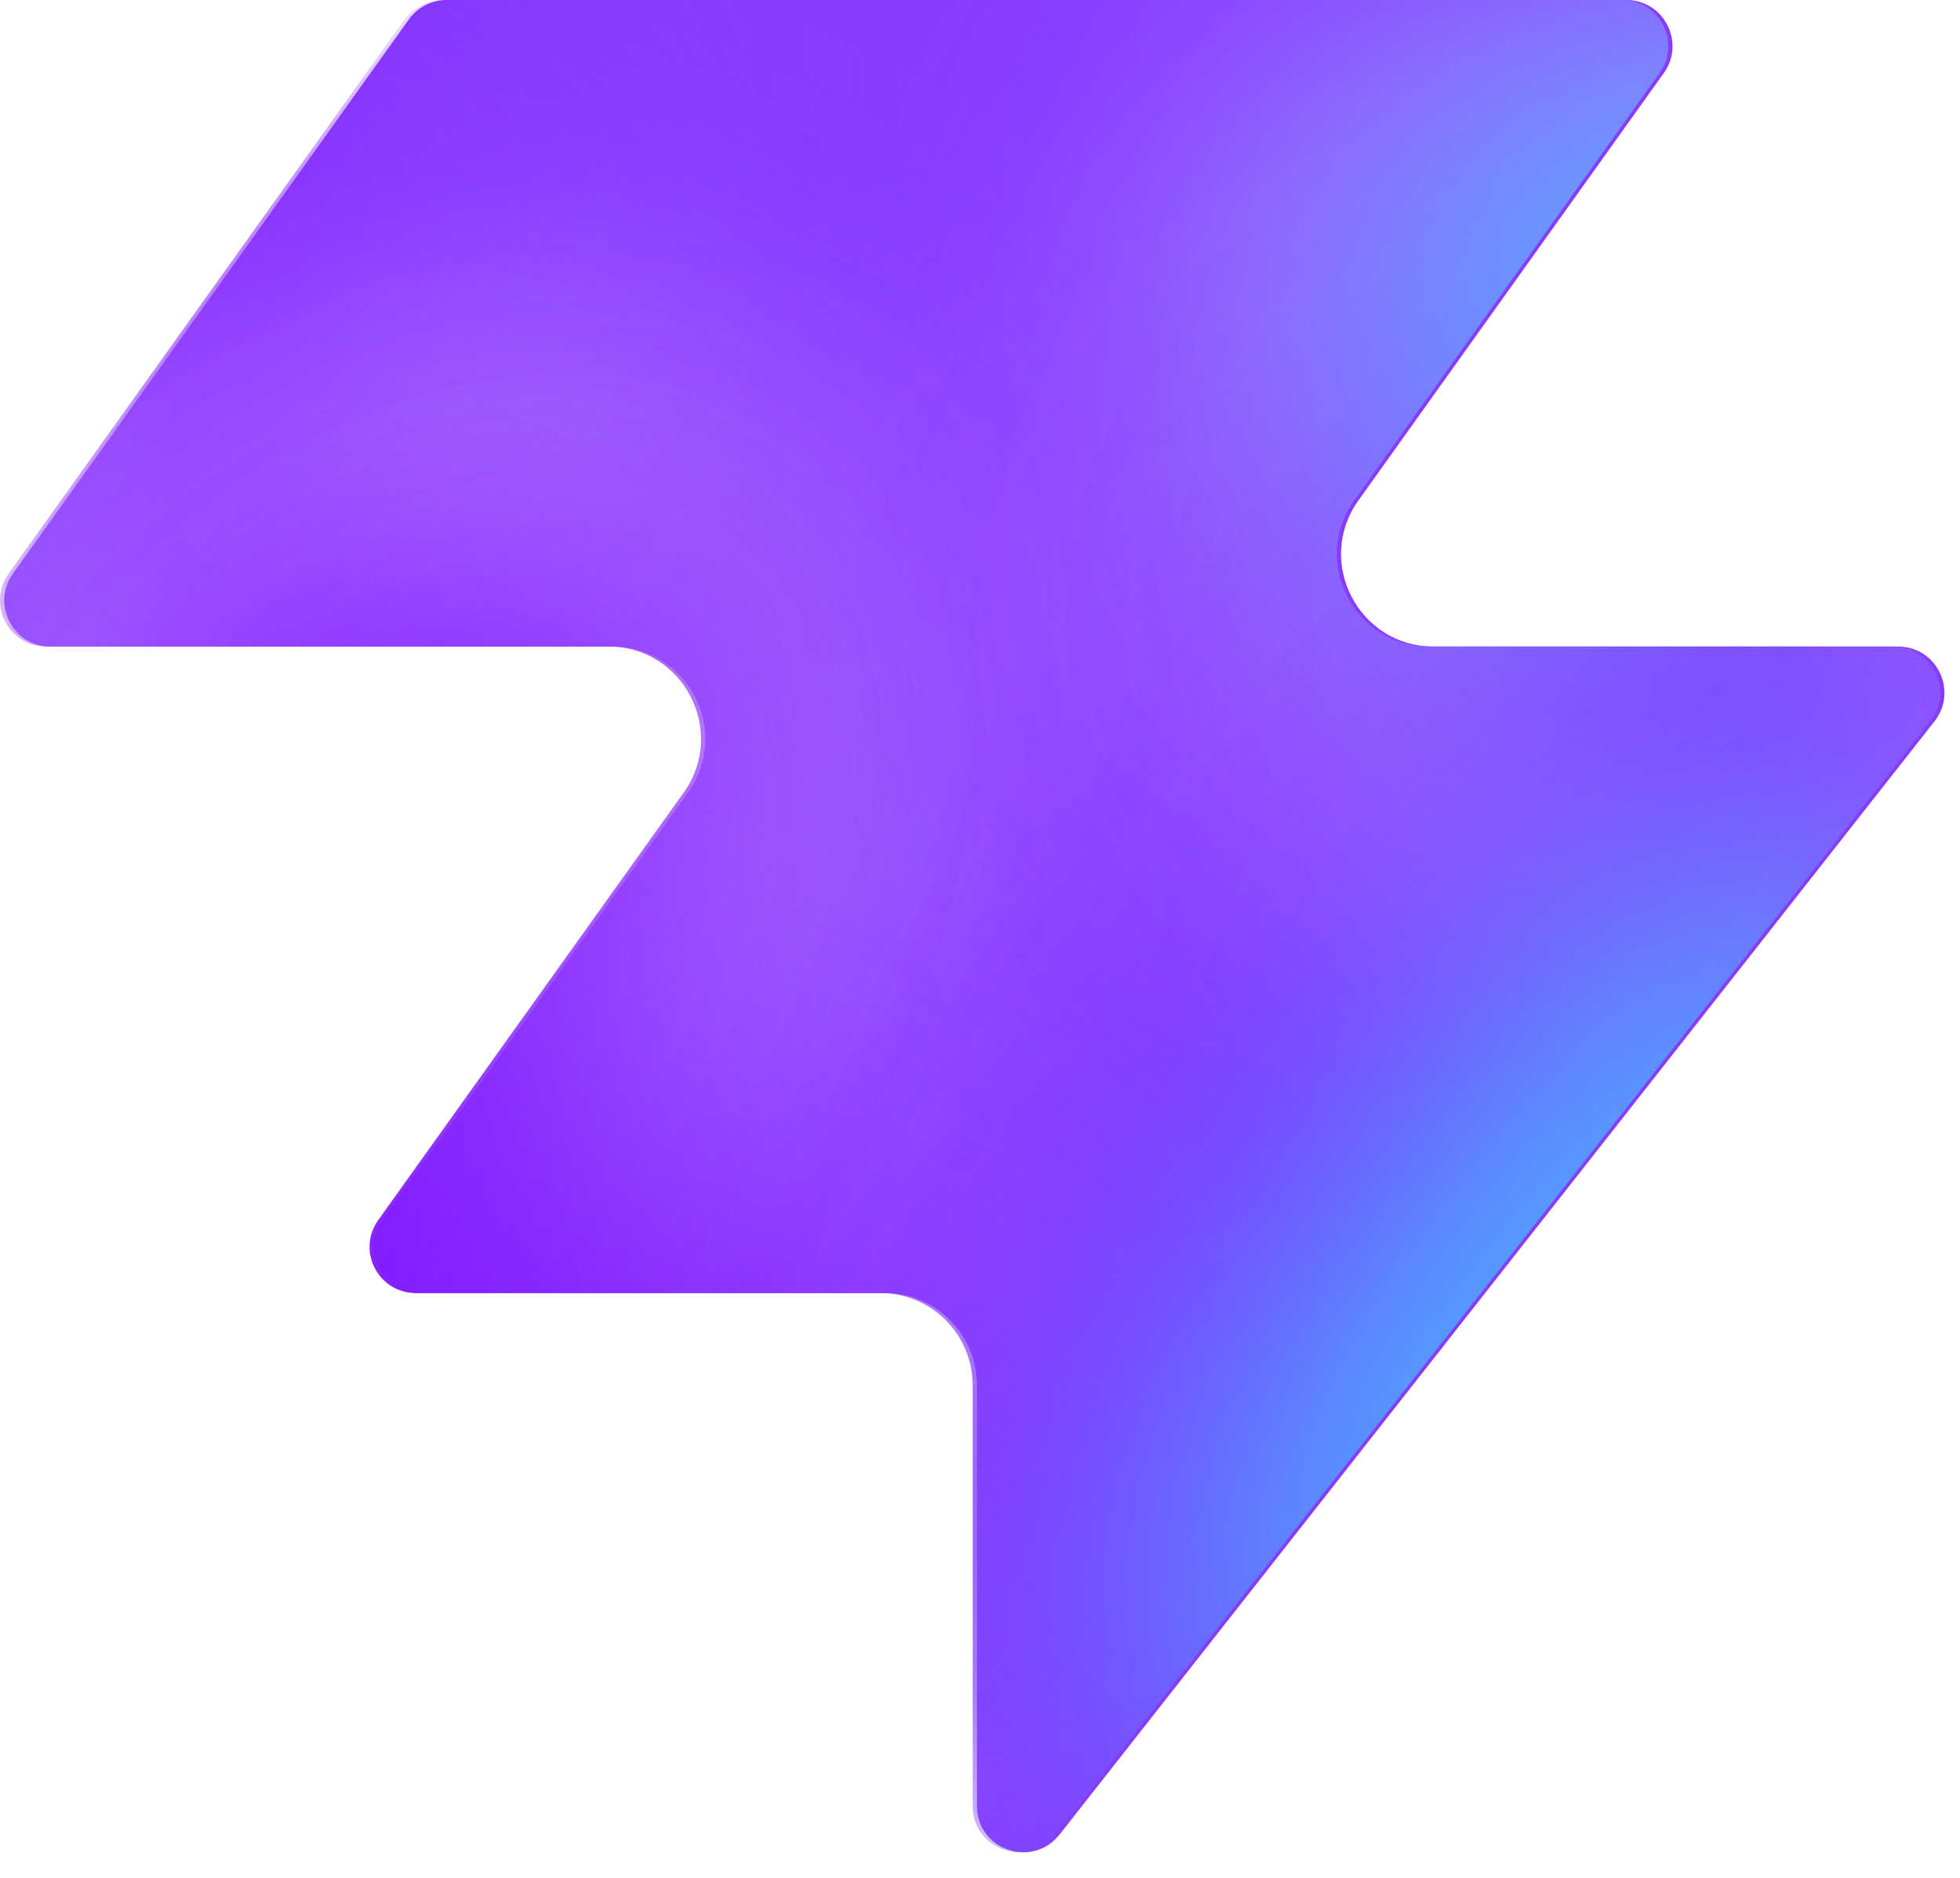
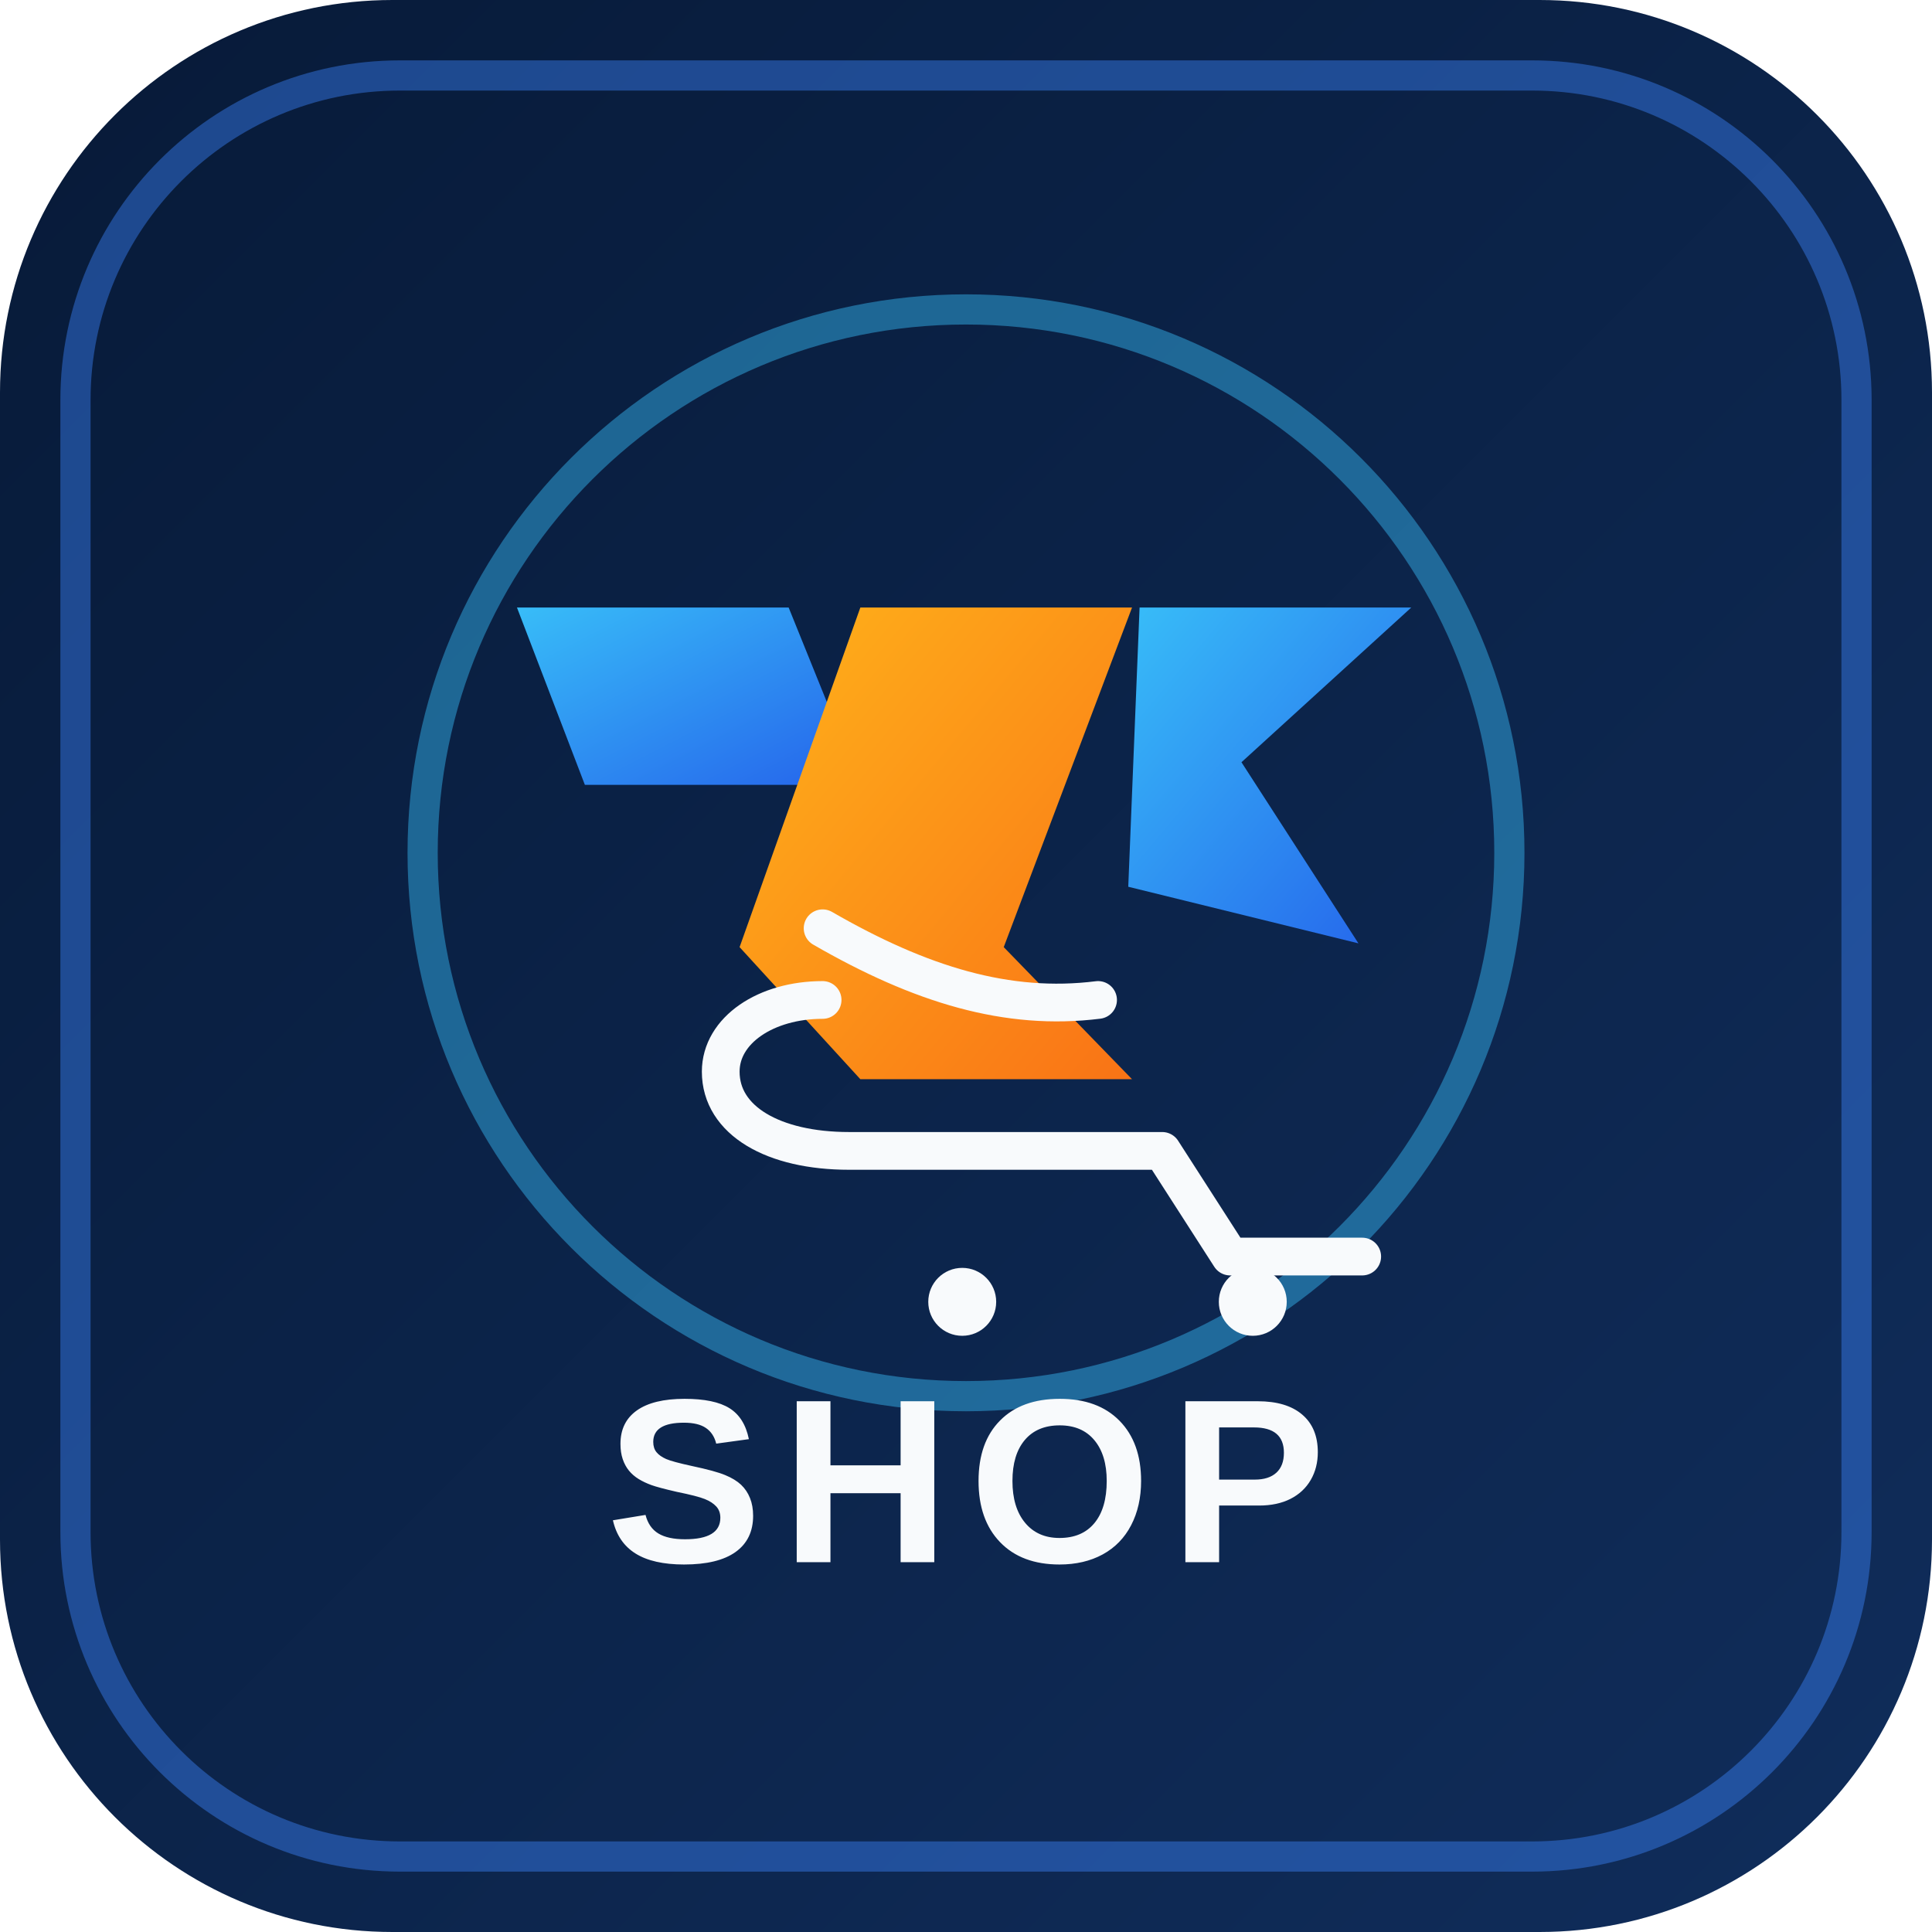
- <svg xmlns="http://www.w3.org/2000/svg" width="48" height="46" fill="none" viewBox="0 0 48 46">
-   <path fill="#863bff" d="M25.946 44.938c-.664.845-2.021.375-2.021-.698V33.937a2.26 2.26 0 0 0-2.262-2.262H10.287c-.92 0-1.456-1.04-.92-1.788l7.48-10.471c1.07-1.497 0-3.578-1.842-3.578H1.237c-.92 0-1.456-1.04-.92-1.788L10.013.474c.214-.297.556-.474.92-.474h28.894c.92 0 1.456 1.04.92 1.788l-7.48 10.471c-1.07 1.498 0 3.579 1.842 3.579h11.377c.943 0 1.473 1.088.89 1.83L25.947 44.94z" style="fill:#863bff;fill:color(display-p3 .525 .23 1);fill-opacity:1" />
-   <mask id="a" width="48" height="46" x="0" y="0" maskUnits="userSpaceOnUse" style="mask-type:alpha">
-     <path fill="#000" d="M25.842 44.938c-.664.844-2.021.375-2.021-.698V33.937a2.26 2.26 0 0 0-2.262-2.262H10.183c-.92 0-1.456-1.04-.92-1.788l7.48-10.471c1.07-1.498 0-3.579-1.842-3.579H1.133c-.92 0-1.456-1.04-.92-1.787L9.91.473c.214-.297.556-.474.92-.474h28.894c.92 0 1.456 1.04.92 1.788l-7.48 10.471c-1.07 1.498 0 3.578 1.842 3.578h11.377c.943 0 1.473 1.088.89 1.832L25.843 44.94z" style="fill:#000;fill-opacity:1" />
-   </mask>
-   <g mask="url(#a)">
-     <g filter="url(#b)">
-       <ellipse cx="5.508" cy="14.704" fill="#ede6ff" rx="5.508" ry="14.704" style="fill:#ede6ff;fill:color(display-p3 .927 .903 1);fill-opacity:1" transform="matrix(.00324 1 1 -.00324 -4.47 31.516)" />
-     </g>
-     <g filter="url(#c)">
-       <ellipse cx="10.399" cy="29.851" fill="#ede6ff" rx="10.399" ry="29.851" style="fill:#ede6ff;fill:color(display-p3 .927 .903 1);fill-opacity:1" transform="matrix(.00324 1 1 -.00324 -39.328 7.883)" />
-     </g>
-     <g filter="url(#d)">
-       <ellipse cx="5.508" cy="30.487" fill="#7e14ff" rx="5.508" ry="30.487" style="fill:#7e14ff;fill:color(display-p3 .492 .077 1);fill-opacity:1" transform="rotate(89.814 -25.913 -14.639)scale(1 -1)" />
-     </g>
-     <g filter="url(#e)">
-       <ellipse cx="5.508" cy="30.599" fill="#7e14ff" rx="5.508" ry="30.599" style="fill:#7e14ff;fill:color(display-p3 .492 .077 1);fill-opacity:1" transform="rotate(89.814 -32.644 -3.334)scale(1 -1)" />
-     </g>
-     <g filter="url(#f)">
-       <ellipse cx="5.508" cy="30.599" fill="#7e14ff" rx="5.508" ry="30.599" style="fill:#7e14ff;fill:color(display-p3 .492 .077 1);fill-opacity:1" transform="matrix(.00324 1 1 -.00324 -34.34 30.47)" />
-     </g>
-     <g filter="url(#g)">
-       <ellipse cx="14.072" cy="22.078" fill="#ede6ff" rx="14.072" ry="22.078" style="fill:#ede6ff;fill:color(display-p3 .927 .903 1);fill-opacity:1" transform="rotate(93.35 24.506 48.493)scale(-1 1)" />
-     </g>
-     <g filter="url(#h)">
-       <ellipse cx="3.47" cy="21.501" fill="#7e14ff" rx="3.47" ry="21.501" style="fill:#7e14ff;fill:color(display-p3 .492 .077 1);fill-opacity:1" transform="rotate(89.009 28.708 47.59)scale(-1 1)" />
-     </g>
-     <g filter="url(#i)">
-       <ellipse cx="3.47" cy="21.501" fill="#7e14ff" rx="3.47" ry="21.501" style="fill:#7e14ff;fill:color(display-p3 .492 .077 1);fill-opacity:1" transform="rotate(89.009 28.708 47.59)scale(-1 1)" />
-     </g>
-     <g filter="url(#j)">
-       <ellipse cx=".387" cy="8.972" fill="#7e14ff" rx="4.407" ry="29.108" style="fill:#7e14ff;fill:color(display-p3 .492 .077 1);fill-opacity:1" transform="rotate(39.51 .387 8.972)" />
-     </g>
-     <g filter="url(#k)">
-       <ellipse cx="47.523" cy="-6.092" fill="#7e14ff" rx="4.407" ry="29.108" style="fill:#7e14ff;fill:color(display-p3 .492 .077 1);fill-opacity:1" transform="rotate(37.892 47.523 -6.092)" />
-     </g>
-     <g filter="url(#l)">
-       <ellipse cx="41.412" cy="6.333" fill="#47bfff" rx="5.971" ry="9.665" style="fill:#47bfff;fill:color(display-p3 .28 .748 1);fill-opacity:1" transform="rotate(37.892 41.412 6.333)" />
-     </g>
-     <g filter="url(#m)">
-       <ellipse cx="-1.879" cy="38.332" fill="#7e14ff" rx="4.407" ry="29.108" style="fill:#7e14ff;fill:color(display-p3 .492 .077 1);fill-opacity:1" transform="rotate(37.892 -1.88 38.332)" />
-     </g>
-     <g filter="url(#n)">
-       <ellipse cx="-1.879" cy="38.332" fill="#7e14ff" rx="4.407" ry="29.108" style="fill:#7e14ff;fill:color(display-p3 .492 .077 1);fill-opacity:1" transform="rotate(37.892 -1.88 38.332)" />
-     </g>
-     <g filter="url(#o)">
-       <ellipse cx="35.651" cy="29.907" fill="#7e14ff" rx="4.407" ry="29.108" style="fill:#7e14ff;fill:color(display-p3 .492 .077 1);fill-opacity:1" transform="rotate(37.892 35.651 29.907)" />
-     </g>
-     <g filter="url(#p)">
-       <ellipse cx="38.418" cy="32.4" fill="#47bfff" rx="5.971" ry="15.297" style="fill:#47bfff;fill:color(display-p3 .28 .748 1);fill-opacity:1" transform="rotate(37.892 38.418 32.4)" />
-     </g>
-   </g>
+ <svg xmlns="http://www.w3.org/2000/svg" viewBox="0 0 512 512" role="img" aria-labelledby="title desc">
  <defs>
-     <filter id="b" width="60.045" height="41.654" x="-19.77" y="16.149" color-interpolation-filters="sRGB" filterUnits="userSpaceOnUse">
-       <feFlood flood-opacity="0" result="BackgroundImageFix" />
-       <feBlend in="SourceGraphic" in2="BackgroundImageFix" result="shape" />
-       <feGaussianBlur result="effect1_foregroundBlur_2002_17158" stdDeviation="7.659" />
-     </filter>
-     <filter id="c" width="90.34" height="51.437" x="-54.613" y="-7.533" color-interpolation-filters="sRGB" filterUnits="userSpaceOnUse">
-       <feFlood flood-opacity="0" result="BackgroundImageFix" />
-       <feBlend in="SourceGraphic" in2="BackgroundImageFix" result="shape" />
-       <feGaussianBlur result="effect1_foregroundBlur_2002_17158" stdDeviation="7.659" />
-     </filter>
-     <filter id="d" width="79.355" height="29.4" x="-49.64" y="2.03" color-interpolation-filters="sRGB" filterUnits="userSpaceOnUse">
-       <feFlood flood-opacity="0" result="BackgroundImageFix" />
-       <feBlend in="SourceGraphic" in2="BackgroundImageFix" result="shape" />
-       <feGaussianBlur result="effect1_foregroundBlur_2002_17158" stdDeviation="4.596" />
-     </filter>
-     <filter id="e" width="79.579" height="29.4" x="-45.045" y="20.029" color-interpolation-filters="sRGB" filterUnits="userSpaceOnUse">
-       <feFlood flood-opacity="0" result="BackgroundImageFix" />
-       <feBlend in="SourceGraphic" in2="BackgroundImageFix" result="shape" />
-       <feGaussianBlur result="effect1_foregroundBlur_2002_17158" stdDeviation="4.596" />
-     </filter>
-     <filter id="f" width="79.579" height="29.4" x="-43.513" y="21.178" color-interpolation-filters="sRGB" filterUnits="userSpaceOnUse">
-       <feFlood flood-opacity="0" result="BackgroundImageFix" />
-       <feBlend in="SourceGraphic" in2="BackgroundImageFix" result="shape" />
-       <feGaussianBlur result="effect1_foregroundBlur_2002_17158" stdDeviation="4.596" />
-     </filter>
-     <filter id="g" width="74.749" height="58.852" x="15.756" y="-17.901" color-interpolation-filters="sRGB" filterUnits="userSpaceOnUse">
-       <feFlood flood-opacity="0" result="BackgroundImageFix" />
-       <feBlend in="SourceGraphic" in2="BackgroundImageFix" result="shape" />
-       <feGaussianBlur result="effect1_foregroundBlur_2002_17158" stdDeviation="7.659" />
-     </filter>
-     <filter id="h" width="61.377" height="25.362" x="23.548" y="2.284" color-interpolation-filters="sRGB" filterUnits="userSpaceOnUse">
-       <feFlood flood-opacity="0" result="BackgroundImageFix" />
-       <feBlend in="SourceGraphic" in2="BackgroundImageFix" result="shape" />
-       <feGaussianBlur result="effect1_foregroundBlur_2002_17158" stdDeviation="4.596" />
-     </filter>
-     <filter id="i" width="61.377" height="25.362" x="23.548" y="2.284" color-interpolation-filters="sRGB" filterUnits="userSpaceOnUse">
-       <feFlood flood-opacity="0" result="BackgroundImageFix" />
-       <feBlend in="SourceGraphic" in2="BackgroundImageFix" result="shape" />
-       <feGaussianBlur result="effect1_foregroundBlur_2002_17158" stdDeviation="4.596" />
-     </filter>
-     <filter id="j" width="56.045" height="63.649" x="-27.636" y="-22.853" color-interpolation-filters="sRGB" filterUnits="userSpaceOnUse">
-       <feFlood flood-opacity="0" result="BackgroundImageFix" />
-       <feBlend in="SourceGraphic" in2="BackgroundImageFix" result="shape" />
-       <feGaussianBlur result="effect1_foregroundBlur_2002_17158" stdDeviation="4.596" />
-     </filter>
-     <filter id="k" width="54.814" height="64.646" x="20.116" y="-38.415" color-interpolation-filters="sRGB" filterUnits="userSpaceOnUse">
-       <feFlood flood-opacity="0" result="BackgroundImageFix" />
-       <feBlend in="SourceGraphic" in2="BackgroundImageFix" result="shape" />
-       <feGaussianBlur result="effect1_foregroundBlur_2002_17158" stdDeviation="4.596" />
-     </filter>
-     <filter id="l" width="33.541" height="35.313" x="24.641" y="-11.323" color-interpolation-filters="sRGB" filterUnits="userSpaceOnUse">
-       <feFlood flood-opacity="0" result="BackgroundImageFix" />
-       <feBlend in="SourceGraphic" in2="BackgroundImageFix" result="shape" />
-       <feGaussianBlur result="effect1_foregroundBlur_2002_17158" stdDeviation="4.596" />
-     </filter>
-     <filter id="m" width="54.814" height="64.646" x="-29.286" y="6.009" color-interpolation-filters="sRGB" filterUnits="userSpaceOnUse">
-       <feFlood flood-opacity="0" result="BackgroundImageFix" />
-       <feBlend in="SourceGraphic" in2="BackgroundImageFix" result="shape" />
-       <feGaussianBlur result="effect1_foregroundBlur_2002_17158" stdDeviation="4.596" />
-     </filter>
-     <filter id="n" width="54.814" height="64.646" x="-29.286" y="6.009" color-interpolation-filters="sRGB" filterUnits="userSpaceOnUse">
-       <feFlood flood-opacity="0" result="BackgroundImageFix" />
-       <feBlend in="SourceGraphic" in2="BackgroundImageFix" result="shape" />
-       <feGaussianBlur result="effect1_foregroundBlur_2002_17158" stdDeviation="4.596" />
-     </filter>
-     <filter id="o" width="54.814" height="64.646" x="8.244" y="-2.416" color-interpolation-filters="sRGB" filterUnits="userSpaceOnUse">
-       <feFlood flood-opacity="0" result="BackgroundImageFix" />
-       <feBlend in="SourceGraphic" in2="BackgroundImageFix" result="shape" />
-       <feGaussianBlur result="effect1_foregroundBlur_2002_17158" stdDeviation="4.596" />
-     </filter>
-     <filter id="p" width="39.409" height="43.623" x="18.713" y="10.588" color-interpolation-filters="sRGB" filterUnits="userSpaceOnUse">
-       <feFlood flood-opacity="0" result="BackgroundImageFix" />
-       <feBlend in="SourceGraphic" in2="BackgroundImageFix" result="shape" />
-       <feGaussianBlur result="effect1_foregroundBlur_2002_17158" stdDeviation="4.596" />
-     </filter>
+     <linearGradient id="bg" x1="0" y1="0" x2="1" y2="1">
+       <stop offset="0" stop-color="#071a38" />
+       <stop offset="1" stop-color="#102d5b" />
+     </linearGradient>
+     <linearGradient id="blue" x1="0" y1="0" x2="1" y2="1">
+       <stop offset="0" stop-color="#38bdf8" />
+       <stop offset="1" stop-color="#2563eb" />
+     </linearGradient>
+     <linearGradient id="orange" x1="0" y1="0" x2="1" y2="1">
+       <stop offset="0" stop-color="#ffb31a" />
+       <stop offset="1" stop-color="#f97316" />
+     </linearGradient>
  </defs>
+   <rect width="512" height="512" rx="104" fill="url(#bg)" />
+   <rect x="20" y="20" width="472" height="472" rx="86" fill="none" stroke="#3b82f6" stroke-opacity=".45" stroke-width="8" />
+   <circle cx="256" cy="226" r="144" fill="none" stroke="#38bdf8" stroke-opacity=".45" stroke-width="8" />
+   <path d="M137 161h72l19 47h-73z" fill="url(#blue)" />
+   <path d="M228 161h72l-34 90 34 35h-72l-32-35z" fill="url(#orange)" />
+   <path d="M302 161h72l-45 41 31 48-61-15z" fill="url(#blue)" />
+   <path d="M218 246c26 15 49 22 73 19m-73 0c-15 0-27 8-27 19 0 13 14 21 34 21h83l18 28h35" fill="none" stroke="#f8fafc" stroke-linecap="round" stroke-linejoin="round" stroke-width="10" />
+   <circle cx="255" cy="345" r="9" fill="#f8fafc" />
+   <circle cx="332" cy="345" r="9" fill="#f8fafc" />
+   <text x="256" y="414" fill="#f8fafc" font-family="Arial, sans-serif" font-size="62" font-weight="800" letter-spacing="5" text-anchor="middle">SHOP</text>
</svg>
